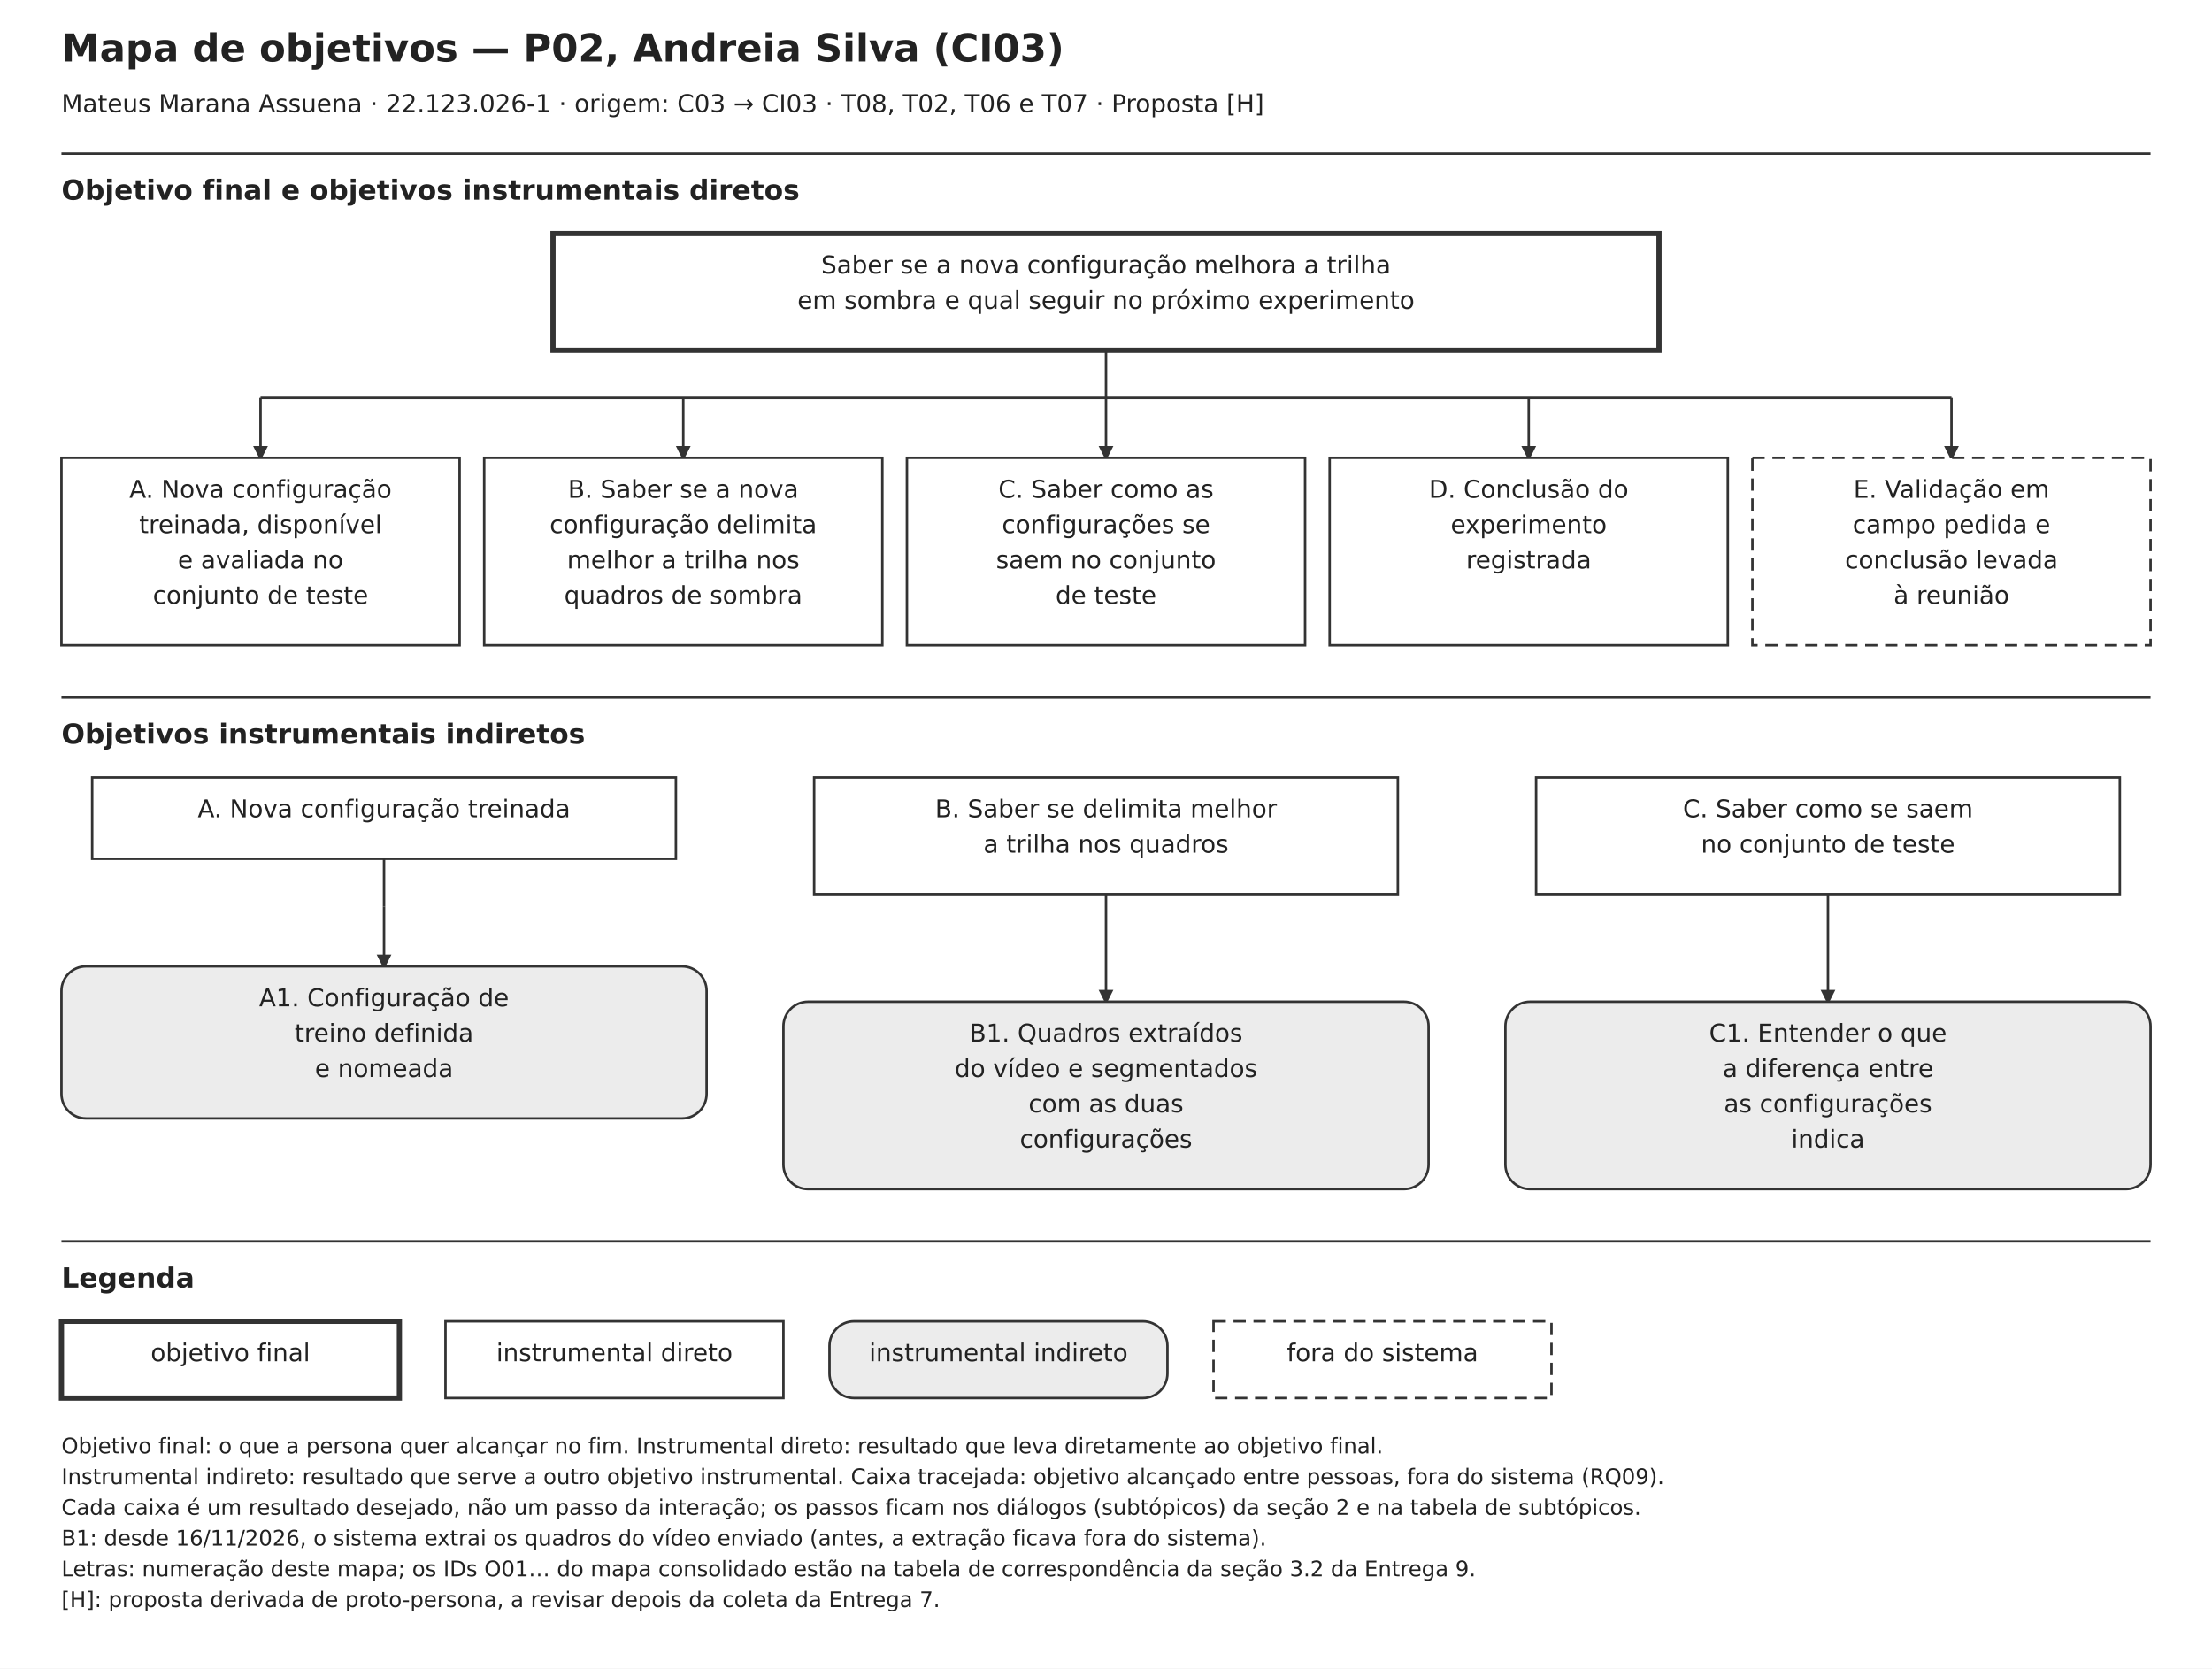
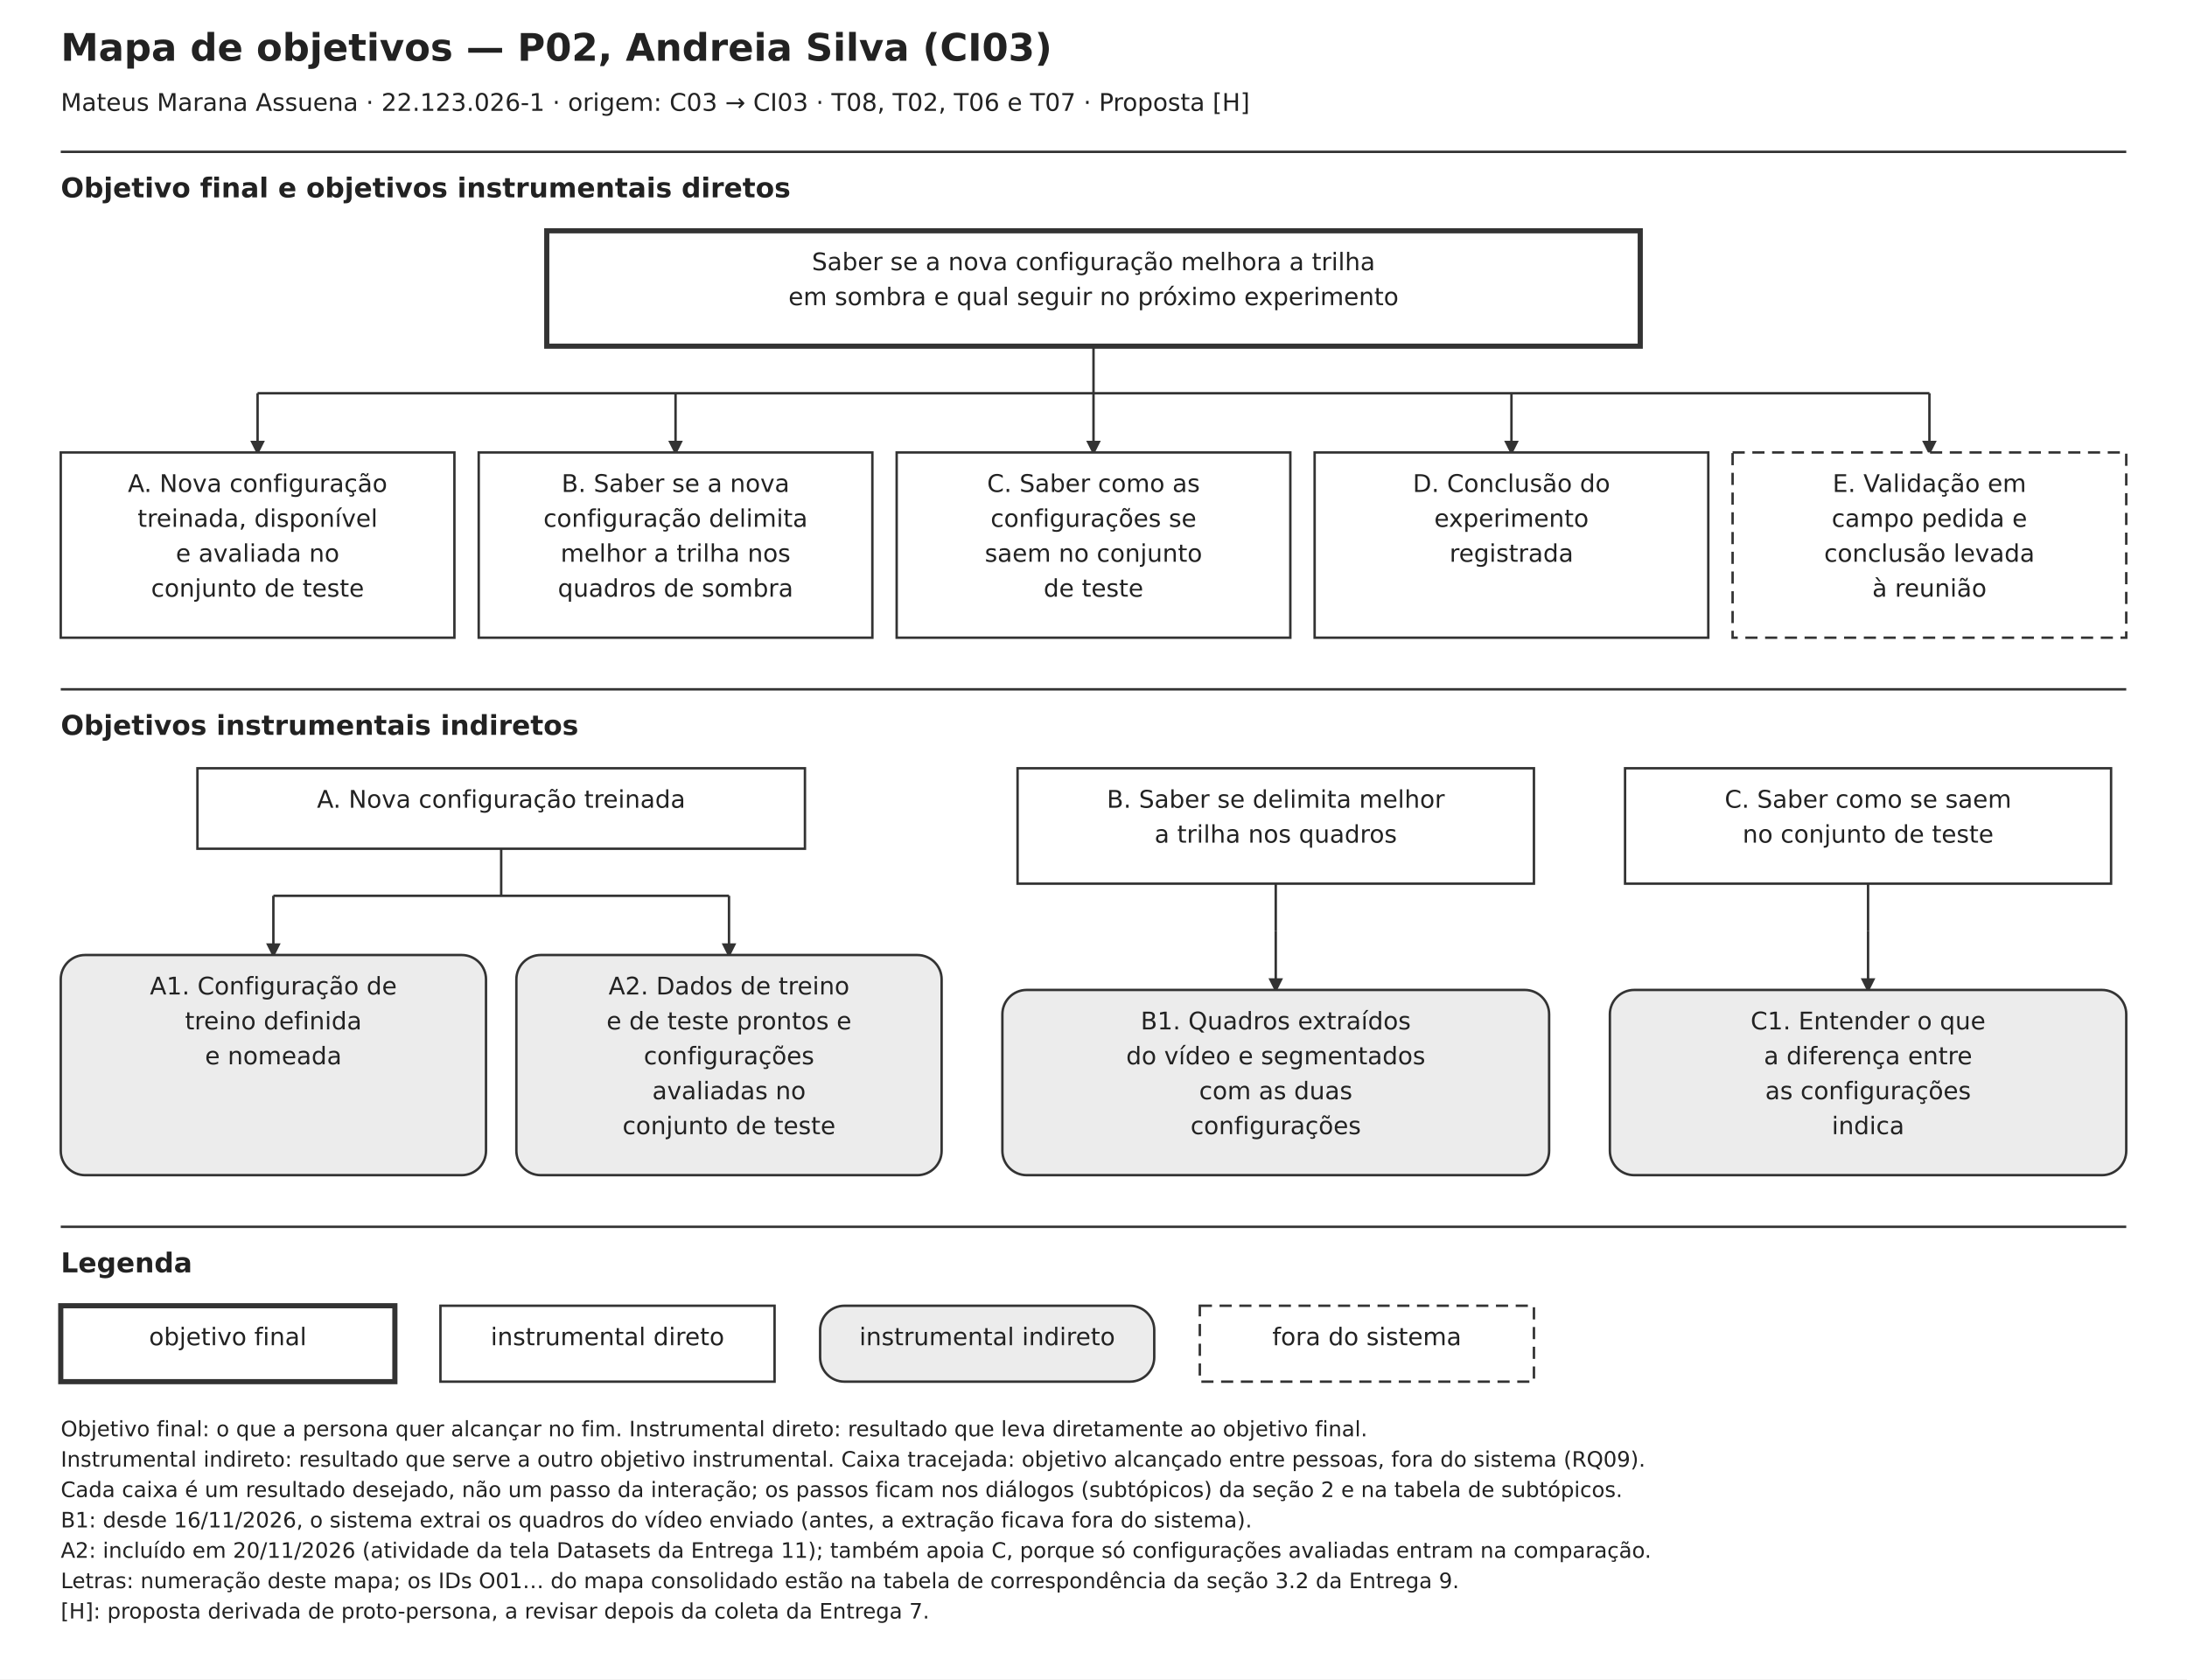
- <svg xmlns="http://www.w3.org/2000/svg" width="1440" height="1086" viewBox="0 0 1440 1086" role="img" aria-labelledby="title desc">
+ <svg xmlns="http://www.w3.org/2000/svg" width="1440" height="1106" viewBox="0 0 1440 1106" role="img" aria-labelledby="title desc">
  <defs>
    <marker id="arrow" viewBox="0 0 10 10" refX="8" refY="5" markerWidth="6" markerHeight="6" orient="auto">
      <path d="M0 0 L10 5 L0 10 Z" fill="#333" />
    </marker>
  </defs>
-   <rect width="1440" height="1086" fill="white" />
+   <rect width="1440" height="1106" fill="white" />
  <g font-family="DejaVu Sans, Arial, sans-serif" fill="#222">
    <text x="40" y="40" text-anchor="start" font-size="25" font-weight="700">Mapa de objetivos — P02, Andreia Silva (CI03)</text>
    <text x="40" y="73" text-anchor="start" font-size="16" font-weight="400">Mateus Marana Assuena · 22.123.026-1 · origem: C03 → CI03 · T08, T02, T06 e T07 · Proposta [H]</text>
    <path d="M40 100 H1400" fill="none" stroke="#333" stroke-width="1.6" />
    <text x="40" y="130" text-anchor="start" font-size="18" font-weight="700">Objetivo final e objetivos instrumentais diretos</text>
    <g data-box="b1">
      <rect x="360.0" y="152" width="720.0" height="76" fill="white" stroke="#333" stroke-width="3.4" class="frame" />
      <text x="720.0" y="178" text-anchor="middle" font-size="16" font-weight="400">Saber se a nova configuração melhora a trilha</text>
      <text x="720.0" y="201" text-anchor="middle" font-size="16" font-weight="400">em sombra e qual seguir no próximo experimento</text>
    </g>
    <path d="M720.0 228 V259" fill="none" stroke="#333" stroke-width="1.6" />
    <path d="M169.6 259 H1270.4" fill="none" stroke="#333" stroke-width="1.6" />
    <path d="M169.6 259 V298" fill="none" stroke="#333" stroke-width="1.6" marker-end="url(#arrow)" />
    <g data-box="b2">
      <rect x="40.0" y="298" width="259.2" height="122" fill="white" stroke="#333" stroke-width="1.6" class="frame" />
      <text x="169.6" y="324" text-anchor="middle" font-size="16" font-weight="400">A. Nova configuração</text>
      <text x="169.6" y="347" text-anchor="middle" font-size="16" font-weight="400">treinada, disponível</text>
      <text x="169.6" y="370" text-anchor="middle" font-size="16" font-weight="400">e avaliada no</text>
      <text x="169.6" y="393" text-anchor="middle" font-size="16" font-weight="400">conjunto de teste</text>
    </g>
    <path d="M444.8 259 V298" fill="none" stroke="#333" stroke-width="1.6" marker-end="url(#arrow)" />
    <g data-box="b3">
      <rect x="315.2" y="298" width="259.2" height="122" fill="white" stroke="#333" stroke-width="1.6" class="frame" />
      <text x="444.8" y="324" text-anchor="middle" font-size="16" font-weight="400">B. Saber se a nova</text>
      <text x="444.8" y="347" text-anchor="middle" font-size="16" font-weight="400">configuração delimita</text>
      <text x="444.8" y="370" text-anchor="middle" font-size="16" font-weight="400">melhor a trilha nos</text>
      <text x="444.8" y="393" text-anchor="middle" font-size="16" font-weight="400">quadros de sombra</text>
    </g>
    <path d="M720.0 259 V298" fill="none" stroke="#333" stroke-width="1.6" marker-end="url(#arrow)" />
    <g data-box="b4">
      <rect x="590.4" y="298" width="259.2" height="122" fill="white" stroke="#333" stroke-width="1.6" class="frame" />
      <text x="720.0" y="324" text-anchor="middle" font-size="16" font-weight="400">C. Saber como as</text>
      <text x="720.0" y="347" text-anchor="middle" font-size="16" font-weight="400">configurações se</text>
      <text x="720.0" y="370" text-anchor="middle" font-size="16" font-weight="400">saem no conjunto</text>
      <text x="720.0" y="393" text-anchor="middle" font-size="16" font-weight="400">de teste</text>
    </g>
    <path d="M995.2 259 V298" fill="none" stroke="#333" stroke-width="1.6" marker-end="url(#arrow)" />
    <g data-box="b5">
      <rect x="865.6" y="298" width="259.2" height="122" fill="white" stroke="#333" stroke-width="1.6" class="frame" />
      <text x="995.2" y="324" text-anchor="middle" font-size="16" font-weight="400">D. Conclusão do</text>
      <text x="995.2" y="347" text-anchor="middle" font-size="16" font-weight="400">experimento</text>
      <text x="995.2" y="370" text-anchor="middle" font-size="16" font-weight="400">registrada</text>
    </g>
    <path d="M1270.4 259 V298" fill="none" stroke="#333" stroke-width="1.6" marker-end="url(#arrow)" />
    <g data-box="b6">
      <rect x="1140.8" y="298" width="259.2" height="122" fill="white" stroke="#333" stroke-width="1.6" stroke-dasharray="8 5" class="frame" />
      <text x="1270.4" y="324" text-anchor="middle" font-size="16" font-weight="400">E. Validação em</text>
      <text x="1270.4" y="347" text-anchor="middle" font-size="16" font-weight="400">campo pedida e</text>
      <text x="1270.4" y="370" text-anchor="middle" font-size="16" font-weight="400">conclusão levada</text>
      <text x="1270.4" y="393" text-anchor="middle" font-size="16" font-weight="400">à reunião</text>
    </g>
    <path d="M40 454 H1400" fill="none" stroke="#333" stroke-width="1.6" />
    <text x="40" y="484" text-anchor="start" font-size="18" font-weight="700">Objetivos instrumentais indiretos</text>
    <g data-box="b7">
-       <rect x="60.0" y="506" width="380.0" height="53" fill="white" stroke="#333" stroke-width="1.6" class="frame" />
-       <text x="250.0" y="532" text-anchor="middle" font-size="16" font-weight="400">A. Nova configuração treinada</text>
+       <rect x="130.0" y="506" width="400.0" height="53" fill="white" stroke="#333" stroke-width="1.6" class="frame" />
+       <text x="330.0" y="532" text-anchor="middle" font-size="16" font-weight="400">A. Nova configuração treinada</text>
    </g>
-     <path d="M250.0 559 V590" fill="none" stroke="#333" stroke-width="1.6" />
-     <path d="M250.0 590 H250.0" fill="none" stroke="#333" stroke-width="1.6" />
-     <path d="M250.0 590 V629" fill="none" stroke="#333" stroke-width="1.6" marker-end="url(#arrow)" />
+     <path d="M330.0 559 V590" fill="none" stroke="#333" stroke-width="1.6" />
+     <path d="M180.0 590 H480.0" fill="none" stroke="#333" stroke-width="1.6" />
+     <path d="M180.0 590 V629" fill="none" stroke="#333" stroke-width="1.6" marker-end="url(#arrow)" />
    <g data-box="b8">
-       <rect x="40.0" y="629" width="420.0" height="99" fill="#ececec" rx="16" stroke="#333" stroke-width="1.6" class="frame" />
-       <text x="250.0" y="655" text-anchor="middle" font-size="16" font-weight="400">A1. Configuração de</text>
-       <text x="250.0" y="678" text-anchor="middle" font-size="16" font-weight="400">treino definida</text>
-       <text x="250.0" y="701" text-anchor="middle" font-size="16" font-weight="400">e nomeada</text>
+       <rect x="40.0" y="629" width="280.0" height="145" fill="#ececec" rx="16" stroke="#333" stroke-width="1.6" class="frame" />
+       <text x="180.0" y="655" text-anchor="middle" font-size="16" font-weight="400">A1. Configuração de</text>
+       <text x="180.0" y="678" text-anchor="middle" font-size="16" font-weight="400">treino definida</text>
+       <text x="180.0" y="701" text-anchor="middle" font-size="16" font-weight="400">e nomeada</text>
    </g>
+     <path d="M480.0 590 V629" fill="none" stroke="#333" stroke-width="1.6" marker-end="url(#arrow)" />
    <g data-box="b9">
-       <rect x="530.0" y="506" width="380.0" height="76" fill="white" stroke="#333" stroke-width="1.6" class="frame" />
-       <text x="720.0" y="532" text-anchor="middle" font-size="16" font-weight="400">B. Saber se delimita melhor</text>
-       <text x="720.0" y="555" text-anchor="middle" font-size="16" font-weight="400">a trilha nos quadros</text>
+       <rect x="340.0" y="629" width="280.0" height="145" fill="#ececec" rx="16" stroke="#333" stroke-width="1.6" class="frame" />
+       <text x="480.0" y="655" text-anchor="middle" font-size="16" font-weight="400">A2. Dados de treino</text>
+       <text x="480.0" y="678" text-anchor="middle" font-size="16" font-weight="400">e de teste prontos e</text>
+       <text x="480.0" y="701" text-anchor="middle" font-size="16" font-weight="400">configurações</text>
+       <text x="480.0" y="724" text-anchor="middle" font-size="16" font-weight="400">avaliadas no</text>
+       <text x="480.0" y="747" text-anchor="middle" font-size="16" font-weight="400">conjunto de teste</text>
    </g>
-     <path d="M720.0 582 V613" fill="none" stroke="#333" stroke-width="1.6" />
-     <path d="M720.0 613 H720.0" fill="none" stroke="#333" stroke-width="1.6" />
-     <path d="M720.0 613 V652" fill="none" stroke="#333" stroke-width="1.6" marker-end="url(#arrow)" />
    <g data-box="b10">
-       <rect x="510.0" y="652" width="420.0" height="122" fill="#ececec" rx="16" stroke="#333" stroke-width="1.6" class="frame" />
-       <text x="720.0" y="678" text-anchor="middle" font-size="16" font-weight="400">B1. Quadros extraídos</text>
-       <text x="720.0" y="701" text-anchor="middle" font-size="16" font-weight="400">do vídeo e segmentados</text>
-       <text x="720.0" y="724" text-anchor="middle" font-size="16" font-weight="400">com as duas</text>
-       <text x="720.0" y="747" text-anchor="middle" font-size="16" font-weight="400">configurações</text>
+       <rect x="670.0" y="506" width="340.0" height="76" fill="white" stroke="#333" stroke-width="1.6" class="frame" />
+       <text x="840.0" y="532" text-anchor="middle" font-size="16" font-weight="400">B. Saber se delimita melhor</text>
+       <text x="840.0" y="555" text-anchor="middle" font-size="16" font-weight="400">a trilha nos quadros</text>
    </g>
+     <path d="M840.0 582 V613" fill="none" stroke="#333" stroke-width="1.6" />
+     <path d="M840.0 613 H840.0" fill="none" stroke="#333" stroke-width="1.6" />
+     <path d="M840.0 613 V652" fill="none" stroke="#333" stroke-width="1.6" marker-end="url(#arrow)" />
    <g data-box="b11">
-       <rect x="1000.0" y="506" width="380.0" height="76" fill="white" stroke="#333" stroke-width="1.6" class="frame" />
-       <text x="1190.0" y="532" text-anchor="middle" font-size="16" font-weight="400">C. Saber como se saem</text>
-       <text x="1190.0" y="555" text-anchor="middle" font-size="16" font-weight="400">no conjunto de teste</text>
+       <rect x="660.0" y="652" width="360.0" height="122" fill="#ececec" rx="16" stroke="#333" stroke-width="1.6" class="frame" />
+       <text x="840.0" y="678" text-anchor="middle" font-size="16" font-weight="400">B1. Quadros extraídos</text>
+       <text x="840.0" y="701" text-anchor="middle" font-size="16" font-weight="400">do vídeo e segmentados</text>
+       <text x="840.0" y="724" text-anchor="middle" font-size="16" font-weight="400">com as duas</text>
+       <text x="840.0" y="747" text-anchor="middle" font-size="16" font-weight="400">configurações</text>
    </g>
-     <path d="M1190.0 582 V613" fill="none" stroke="#333" stroke-width="1.6" />
-     <path d="M1190.0 613 H1190.0" fill="none" stroke="#333" stroke-width="1.6" />
-     <path d="M1190.0 613 V652" fill="none" stroke="#333" stroke-width="1.6" marker-end="url(#arrow)" />
    <g data-box="b12">
-       <rect x="980.0" y="652" width="420.0" height="122" fill="#ececec" rx="16" stroke="#333" stroke-width="1.6" class="frame" />
-       <text x="1190.0" y="678" text-anchor="middle" font-size="16" font-weight="400">C1. Entender o que</text>
-       <text x="1190.0" y="701" text-anchor="middle" font-size="16" font-weight="400">a diferença entre</text>
-       <text x="1190.0" y="724" text-anchor="middle" font-size="16" font-weight="400">as configurações</text>
-       <text x="1190.0" y="747" text-anchor="middle" font-size="16" font-weight="400">indica</text>
+       <rect x="1070.0" y="506" width="320.0" height="76" fill="white" stroke="#333" stroke-width="1.6" class="frame" />
+       <text x="1230.0" y="532" text-anchor="middle" font-size="16" font-weight="400">C. Saber como se saem</text>
+       <text x="1230.0" y="555" text-anchor="middle" font-size="16" font-weight="400">no conjunto de teste</text>
+     </g>
+     <path d="M1230.0 582 V613" fill="none" stroke="#333" stroke-width="1.6" />
+     <path d="M1230.0 613 H1230.0" fill="none" stroke="#333" stroke-width="1.6" />
+     <path d="M1230.0 613 V652" fill="none" stroke="#333" stroke-width="1.6" marker-end="url(#arrow)" />
+     <g data-box="b13">
+       <rect x="1060.0" y="652" width="340.0" height="122" fill="#ececec" rx="16" stroke="#333" stroke-width="1.6" class="frame" />
+       <text x="1230.0" y="678" text-anchor="middle" font-size="16" font-weight="400">C1. Entender o que</text>
+       <text x="1230.0" y="701" text-anchor="middle" font-size="16" font-weight="400">a diferença entre</text>
+       <text x="1230.0" y="724" text-anchor="middle" font-size="16" font-weight="400">as configurações</text>
+       <text x="1230.0" y="747" text-anchor="middle" font-size="16" font-weight="400">indica</text>
    </g>
    <path d="M40 808 H1400" fill="none" stroke="#333" stroke-width="1.6" />
    <text x="40" y="838" text-anchor="start" font-size="18" font-weight="700">Legenda</text>
-     <g data-box="b13">
+     <g data-box="b14">
      <rect x="40.0" y="860" width="220.0" height="50" fill="white" stroke="#333" stroke-width="3.4" class="frame" />
      <text x="150" y="886" text-anchor="middle" font-size="16" font-weight="400">objetivo final</text>
    </g>
-     <g data-box="b14">
+     <g data-box="b15">
      <rect x="290.0" y="860" width="220.0" height="50" fill="white" stroke="#333" stroke-width="1.6" class="frame" />
      <text x="400" y="886" text-anchor="middle" font-size="16" font-weight="400">instrumental direto</text>
    </g>
-     <g data-box="b15">
+     <g data-box="b16">
      <rect x="540.0" y="860" width="220.0" height="50" fill="#ececec" rx="16" stroke="#333" stroke-width="1.6" class="frame" />
      <text x="650" y="886" text-anchor="middle" font-size="16" font-weight="400">instrumental indireto</text>
    </g>
-     <g data-box="b16">
+     <g data-box="b17">
      <rect x="790.0" y="860" width="220.0" height="50" fill="white" stroke="#333" stroke-width="1.6" stroke-dasharray="8 5" class="frame" />
      <text x="900" y="886" text-anchor="middle" font-size="16" font-weight="400">fora do sistema</text>
    </g>
    <text x="40" y="946" text-anchor="start" font-size="14" font-weight="400">Objetivo final: o que a persona quer alcançar no fim. Instrumental direto: resultado que leva diretamente ao objetivo final.</text>
    <text x="40" y="966" text-anchor="start" font-size="14" font-weight="400">Instrumental indireto: resultado que serve a outro objetivo instrumental. Caixa tracejada: objetivo alcançado entre pessoas, fora do sistema (RQ09).</text>
    <text x="40" y="986" text-anchor="start" font-size="14" font-weight="400">Cada caixa é um resultado desejado, não um passo da interação; os passos ficam nos diálogos (subtópicos) da seção 2 e na tabela de subtópicos.</text>
    <text x="40" y="1006" text-anchor="start" font-size="14" font-weight="400">B1: desde 16/11/2026, o sistema extrai os quadros do vídeo enviado (antes, a extração ficava fora do sistema).</text>
-     <text x="40" y="1026" text-anchor="start" font-size="14" font-weight="400">Letras: numeração deste mapa; os IDs O01… do mapa consolidado estão na tabela de correspondência da seção 3.2 da Entrega 9.</text>
-     <text x="40" y="1046" text-anchor="start" font-size="14" font-weight="400">[H]: proposta derivada de proto-persona, a revisar depois da coleta da Entrega 7.</text>
+     <text x="40" y="1026" text-anchor="start" font-size="14" font-weight="400">A2: incluído em 20/11/2026 (atividade da tela Datasets da Entrega 11); também apoia C, porque só configurações avaliadas entram na comparação.</text>
+     <text x="40" y="1046" text-anchor="start" font-size="14" font-weight="400">Letras: numeração deste mapa; os IDs O01… do mapa consolidado estão na tabela de correspondência da seção 3.2 da Entrega 9.</text>
+     <text x="40" y="1066" text-anchor="start" font-size="14" font-weight="400">[H]: proposta derivada de proto-persona, a revisar depois da coleta da Entrega 7.</text>
  </g>
</svg>
